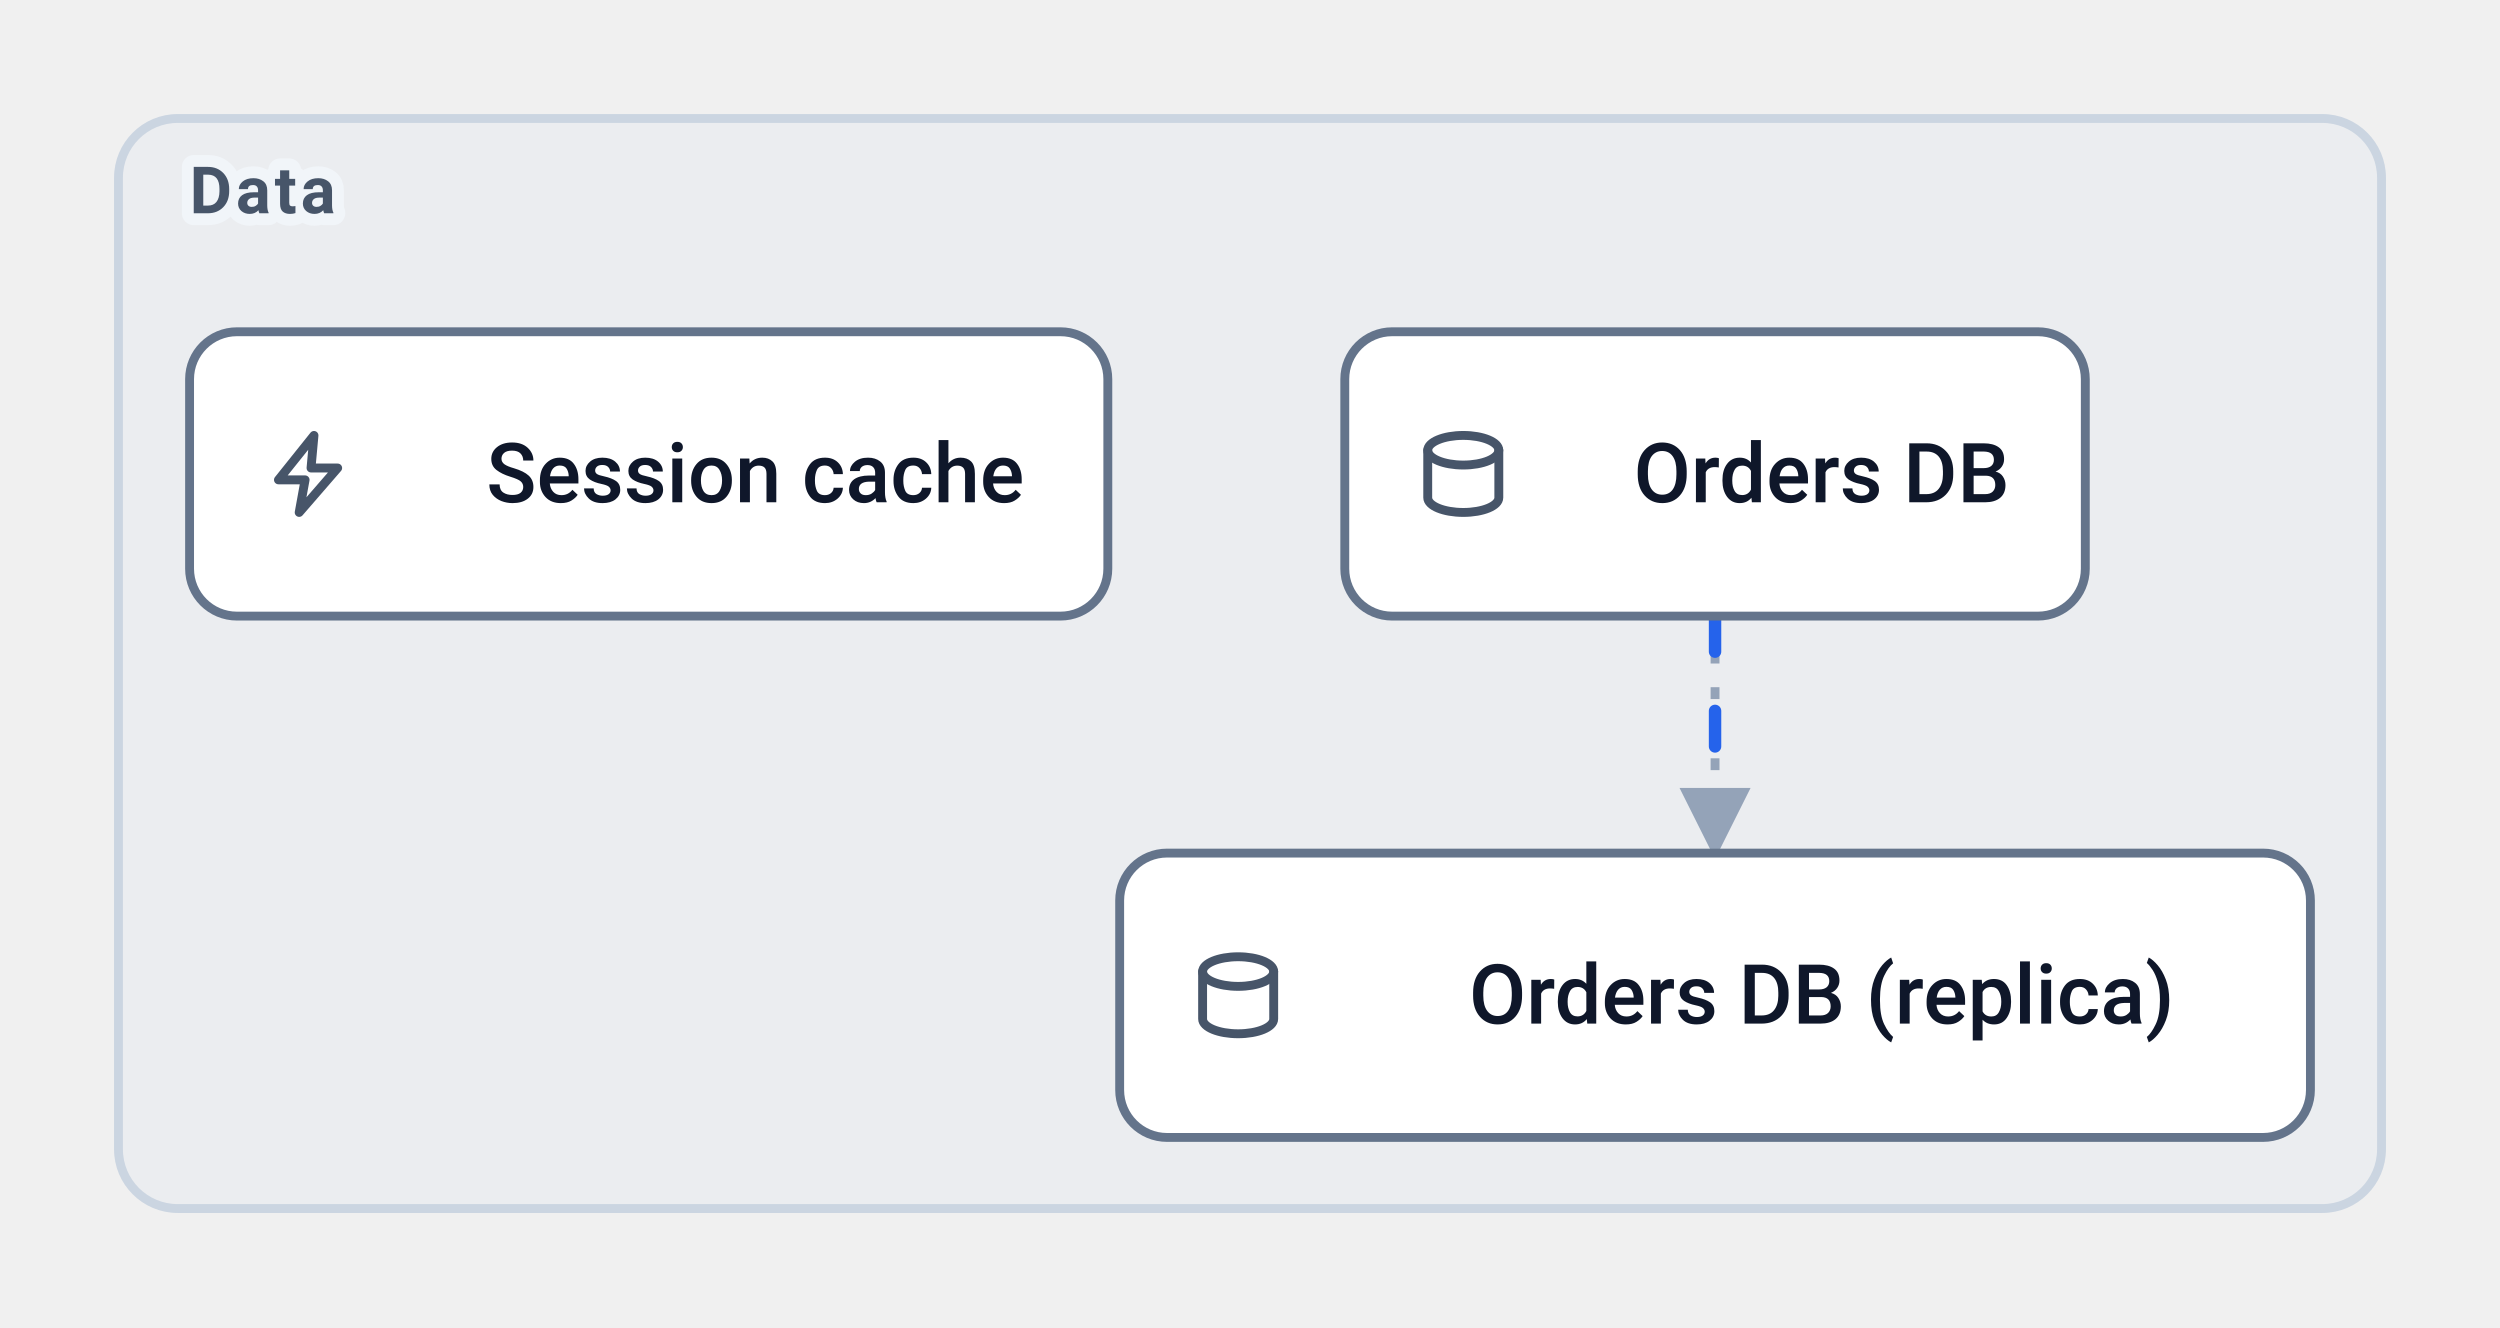
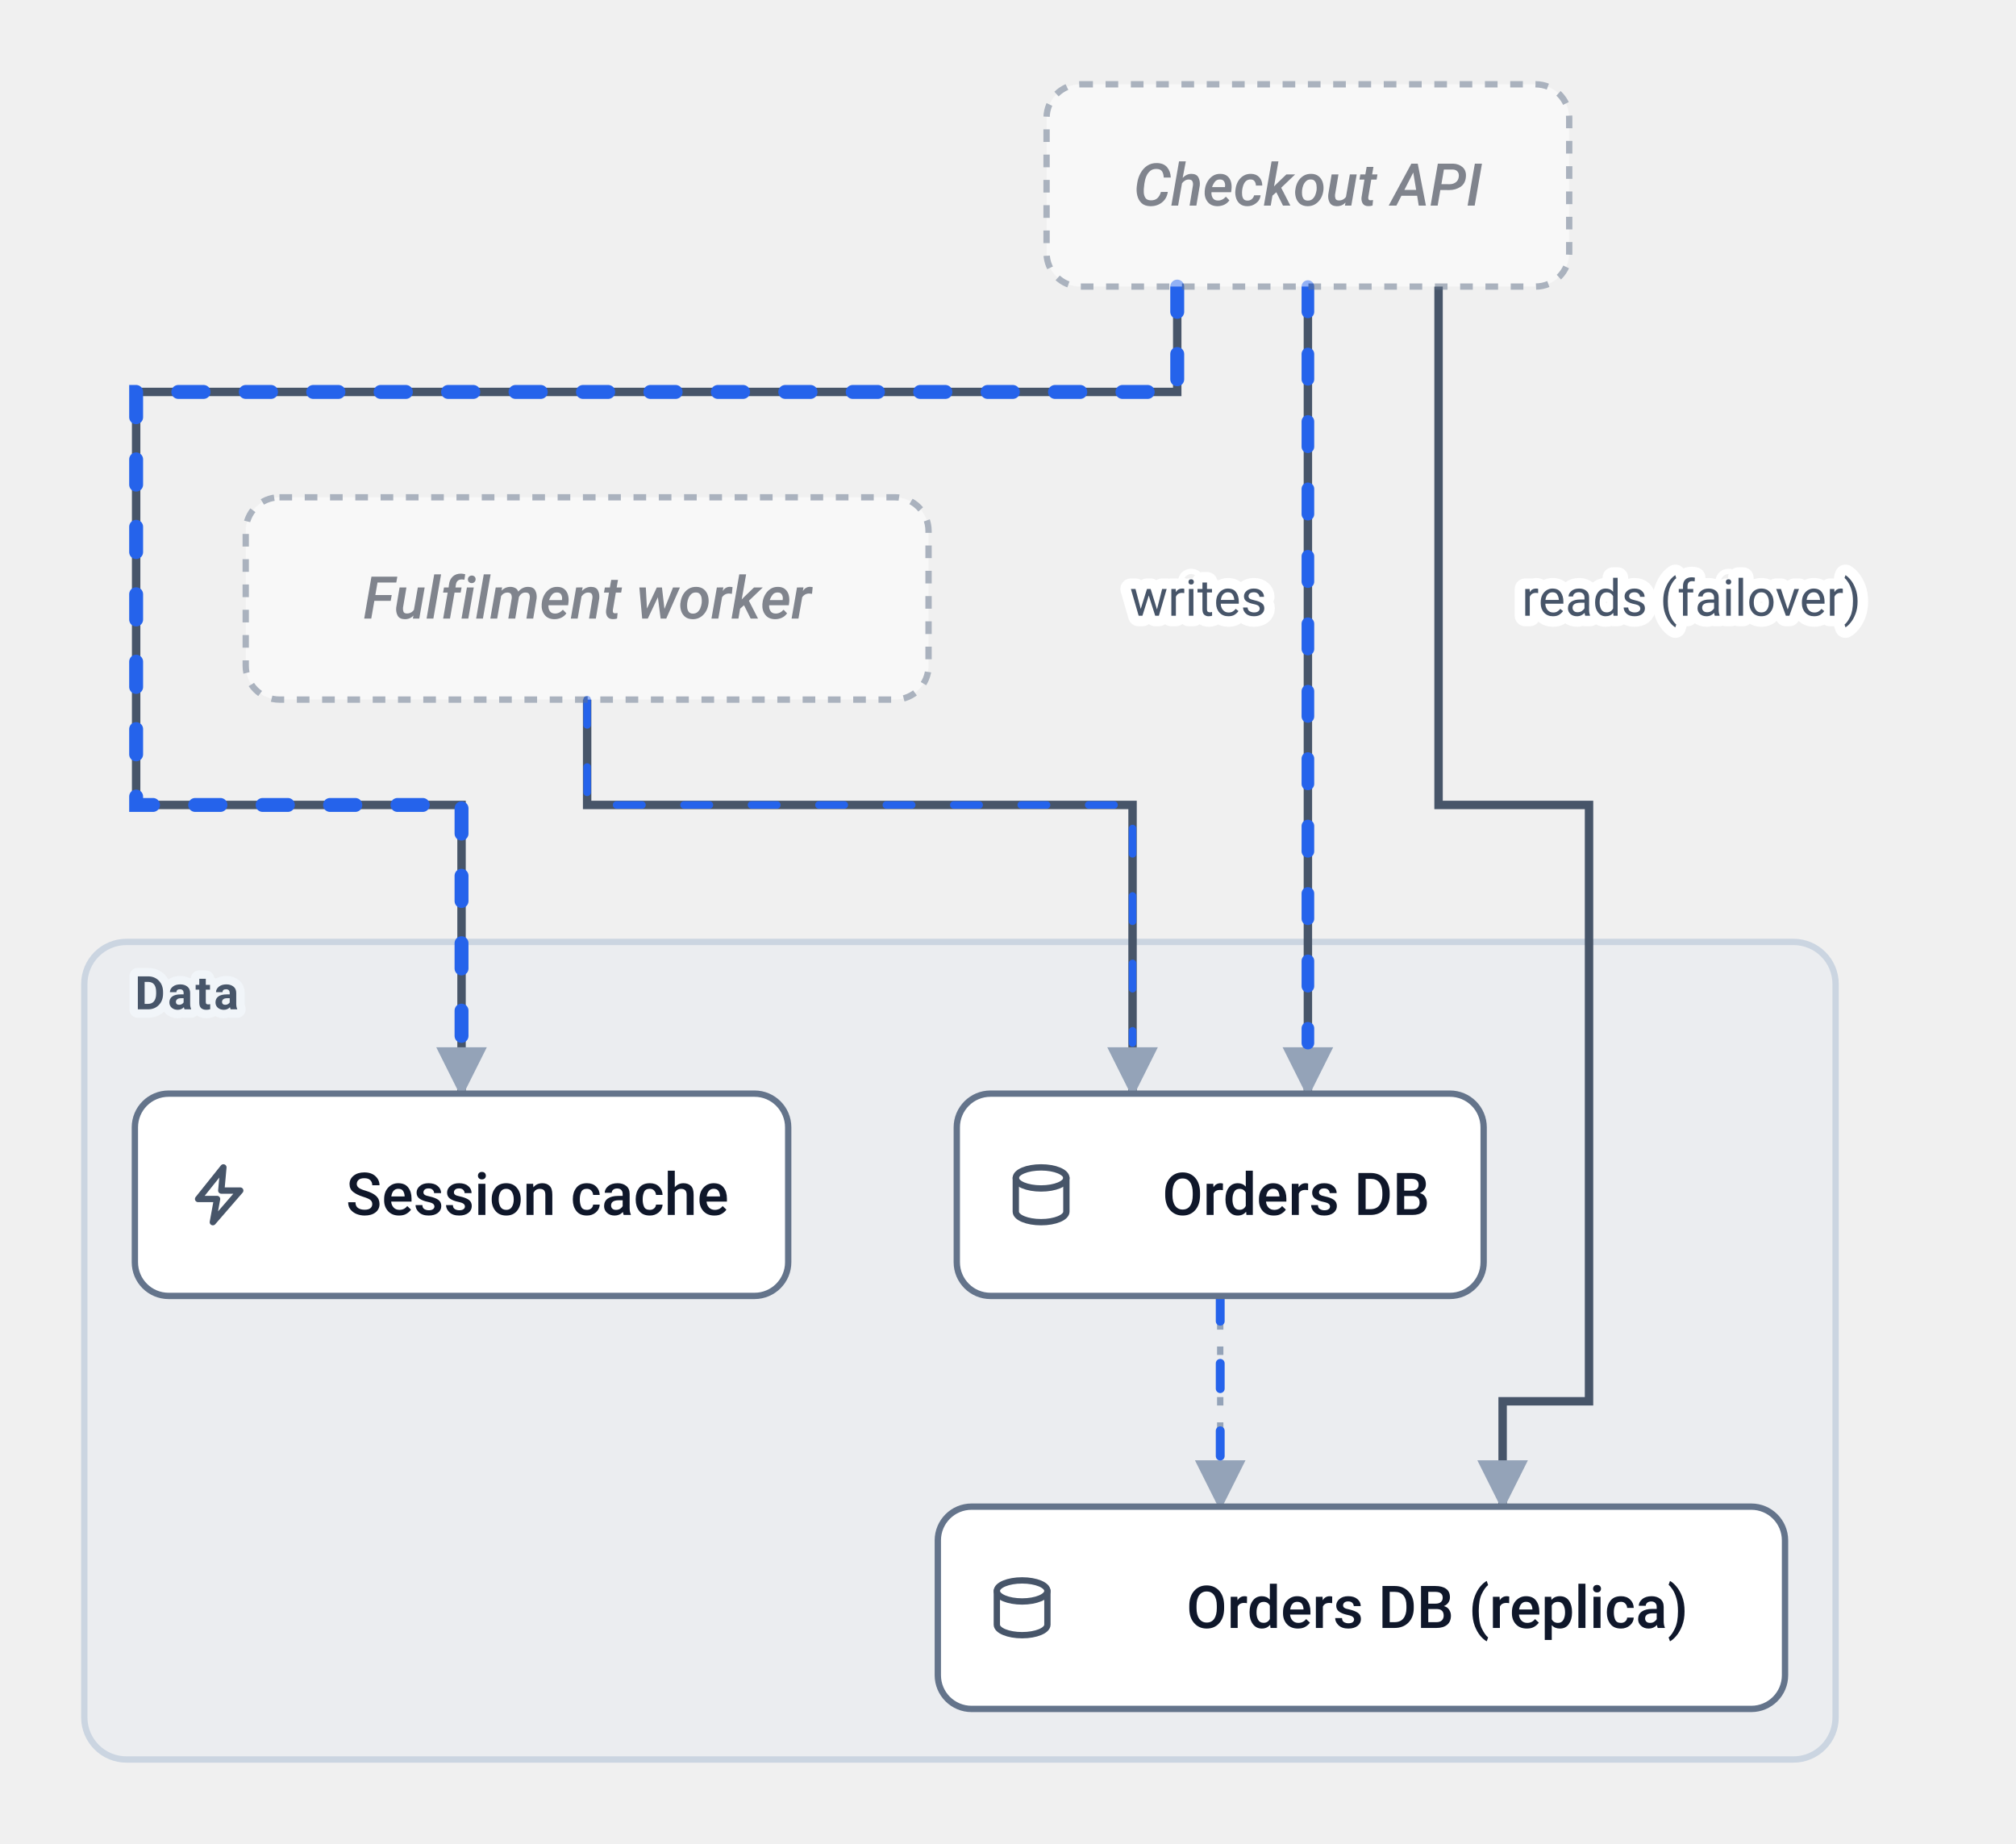
- <svg xmlns="http://www.w3.org/2000/svg" viewBox="0 0 422 224" width="422" height="224" data-orrery="1">
+ <svg xmlns="http://www.w3.org/2000/svg" viewBox="0 0 478.3 437.5" width="478.3" height="437.5" data-orrery="1">
  <style>.group-box{fill:#e2e8f0;fill-opacity:.35;stroke:#cbd5e1;stroke-width:1.5}
- .group-region .group-box{stroke-dasharray:8 6}
- .group-zone .group-box{stroke-dasharray:3 5}
- .group-cluster .group-box{stroke:#94a3b8}
- .group-boundary .group-box{stroke:#dc2626;stroke-dasharray:6 6;fill:none}
.group-label{font:600 11px system-ui,-apple-system,"Segoe UI",Roboto,sans-serif;fill:#475569;letter-spacing:.06em;text-transform:uppercase;paint-order:stroke;stroke:#f1f5f9;stroke-width:4px;stroke-linejoin:round}
.node-box{fill:#ffffff;stroke:#64748b;stroke-width:1.5}
- .node-external .node-box{stroke-dasharray:5 4;fill:#f8fafc}
- .node-state-failed .node-box{fill:#fef2f2;stroke:#dc2626;stroke-width:2;animation:orrery-pulse 1.2s linear infinite}
- .node-state-failed .node-label{fill:#991b1b}
- .node-state-degraded .node-box{fill:#fffbeb;stroke:#d97706;stroke-width:2}
- .node-state-degraded .node-label{fill:#92400e}
- .node-state-off{opacity:.45}
- .node-state-off .node-box{stroke-dasharray:4 4}
+ .node-label{font:500 14px system-ui,-apple-system,"Segoe UI",Roboto,sans-serif;fill:#0f172a;text-anchor:middle;dominant-baseline:central}
+ .node-tech{font:11px system-ui,-apple-system,"Segoe UI",Roboto,sans-serif;fill:#64748b;text-anchor:middle;dominant-baseline:central}
+ .replicas rect{fill:#ffffff;stroke:#94a3b8;stroke-width:1.5}
+ .badge{font:600 11px system-ui,-apple-system,"Segoe UI",Roboto,sans-serif;fill:#475569;text-anchor:end;dominant-baseline:central}
+ .node[data-ghost]{opacity:.5}.node[data-ghost] .node-box{stroke-dasharray:3 3}.node[data-ghost] .node-label{font-style:italic}
.glyph{fill:none;stroke:#475569;stroke-width:1.5;stroke-linejoin:round;stroke-linecap:round}
.glyph-text{font:600 13px system-ui,-apple-system,"Segoe UI",Roboto,sans-serif;fill:#475569;text-anchor:middle;dominant-baseline:central}
- .node-label{font:500 14px system-ui,-apple-system,"Segoe UI",Roboto,sans-serif;fill:#0f172a;text-anchor:middle;dominant-baseline:central}
.edge{fill:none;stroke:#94a3b8;stroke-width:1.5}
+ .edge.need{stroke:#475569;stroke-width:2}
.edge-async{stroke-dasharray:6 5}
.edge-replication{stroke-dasharray:2 4}
.edge-dataflow{stroke-width:3}
.flow{fill:none;stroke:#2563eb;stroke-linecap:round;stroke-dasharray:6 10;animation:orrery-flow 1s linear infinite}
.edge-label{font:12px system-ui,-apple-system,"Segoe UI",Roboto,sans-serif;fill:#475569;text-anchor:middle;dominant-baseline:central;paint-order:stroke;stroke:#ffffff;stroke-width:5px;stroke-linejoin:round}
+ .legend text{font:12px system-ui,-apple-system,"Segoe UI",Roboto,sans-serif;fill:#475569;dominant-baseline:central}.legend .legend-name{font-weight:600;fill:#0f172a}
@keyframes orrery-flow{to{stroke-dashoffset:-16}}
- @keyframes orrery-pulse{0%{stroke-opacity:1}50%{stroke-opacity:0.4}100%{stroke-opacity:1}}</style>
+ @keyframes orrery-pulse{0%{stroke-opacity:1}50%{stroke-opacity:0.4}100%{stroke-opacity:1}}
+ .st-degraded .node-box{stroke:#d97706;stroke-width:2;fill:#fffbeb}
+ .st-degraded .group-box{stroke:#d97706;stroke-width:2;fill:#fffbeb}
+ .st-degraded .node-label{fill:#92400e}
+ .st-degraded .group-label{fill:#92400e}
+ .st-failed .node-box{stroke:#dc2626;stroke-width:2;fill:#fef2f2;animation:orrery-pulse 1.2s linear infinite}
+ .st-failed .group-box{stroke:#dc2626;stroke-width:2;fill:#fef2f2;animation:orrery-pulse 1.2s linear infinite}
+ .st-failed .node-label{fill:#991b1b}
+ .st-failed .group-label{fill:#991b1b}
+ .st-off .node-box{stroke-dasharray:4 4}
+ .st-off .group-box{stroke-dasharray:4 4}
+ .st-off{opacity:0.45}
+ .kind-external .node-box{stroke-dasharray:5 4;fill:#f8fafc}
+ .gk-region .group-box{stroke-dasharray:8 6}
+ .gk-zone .group-box{stroke-dasharray:3 5}
+ .gk-cluster .group-box{stroke:#94a3b8}
+ .gk-boundary .group-box{stroke:#dc2626;fill-opacity:0;stroke-dasharray:8 6}</style>
  <defs>
    <marker id="arrow" viewBox="0 0 12 12" refX="11" refY="6" markerWidth="12" markerHeight="12" markerUnits="userSpaceOnUse" orient="auto">
      <path d="M0 0L12 6L0 12z" fill="#94a3b8" />
    </marker>
+     <marker id="arrow-start" viewBox="0 0 12 12" refX="1" refY="6" markerWidth="12" markerHeight="12" markerUnits="userSpaceOnUse" orient="auto">
+       <path d="M12 0L0 6L12 12z" fill="#94a3b8" />
+     </marker>
  </defs>
  <g class="scene">
-     <g class="view" data-view="data" data-title="Data tier" data-size="422 224">
+     <g class="view" data-view="data" data-title="Data tier" data-size="478.3 437.5">
      <g class="groups">
-         <g class="group group-tier" data-group="data" data-bbox="20 20 382 184">
-           <rect class="group-box" x="20" y="20" width="382" height="184" rx="10" />
-           <text class="group-label" x="32" y="36">Data</text>
+         <g class="group gk-tier st-on" data-group="data" data-bbox="20 223.5 415.5 194" data-state="on">
+           <rect class="group-box" x="20" y="223.5" width="415.5" height="194" rx="10" />
+           <text class="group-label" x="32" y="239.5">Data</text>
        </g>
      </g>
      <g class="edges">
-         <path class="edge edge-replication" data-edge="db-&gt;replica" data-kind="replication" d="M289.5 104 L289.5 144" marker-end="url(#arrow)" />
-         <path class="flow" data-flow="db-&gt;replica" data-load="0.2" d="M289.5 104 L289.5 132" style="stroke-width:2.1;animation-duration:2.5s" />
+         <path class="edge edge-sync need" data-edge="api-&gt;cache" data-kind="sync" d="M279.3 68 L279.3 93 L32.3 93 L32.3 191 L109.5 191 L109.5 259.5" marker-end="url(#arrow)" />
+         <path class="flow" data-flow="api-&gt;cache" data-load="0.6" d="M279.3 68 L279.3 93 L32.3 93 L32.3 191 L109.5 191 L109.5 247.5" style="stroke-width:3.3;animation-duration:1.5s" />
+         <path class="edge edge-sync need" data-edge="api-&gt;db" data-kind="sync" d="M310.3 68 L310.3 259.5" marker-end="url(#arrow)" />
+         <path class="flow" data-flow="api-&gt;db" data-load="0.5" d="M310.3 68 L310.3 247.5" style="stroke-width:3;animation-duration:1.8s" />
+         <text class="edge-label" x="284.3" y="142">writes</text>
+         <path class="edge edge-sync need" data-edge="api-reads" data-kind="sync" d="M341.3 68 L341.3 191 L377 191 L377 332.5 L356.5 332.5 L356.5 357.5" marker-end="url(#arrow)" />
+         <path class="flow" data-flow="api-reads" data-load="0" d="M341.3 68 L341.3 191 L377 191 L377 332.5 L356.5 332.5 L356.5 345.5" style="stroke-width:1.5;animation:none;opacity:0" />
+         <text class="edge-label" x="401.3" y="142">reads (failover)</text>
+         <path class="edge edge-replication" data-edge="db-&gt;replica" data-kind="replication" d="M289.5 307.5 L289.5 357.5" marker-end="url(#arrow)" />
+         <path class="flow" data-flow="db-&gt;replica" data-load="0.2" d="M289.5 307.5 L289.5 345.5" style="stroke-width:2.1;animation-duration:2.5s" />
+         <path class="edge edge-sync need" data-edge="worker-&gt;db" data-kind="sync" d="M139.3 166 L139.3 191 L268.7 191 L268.7 259.5" marker-end="url(#arrow)" />
+         <path class="flow" data-flow="worker-&gt;db" data-load="0.1" d="M139.3 166 L139.3 191 L268.7 191 L268.7 247.5" style="stroke-width:1.8;animation-duration:2.8s" />
      </g>
      <g class="nodes">
-         <g class="node node-cache" data-node="cache" data-kind="cache" data-state="on" data-bbox="32 56 155 48" transform="translate(32 56)">
+         <g class="node kind-cache st-on" data-node="cache" data-kind="cache" data-state="on" data-bbox="32 259.5 155 48" transform="translate(32 259.5)">
          <rect class="node-box" width="155" height="48" rx="8" />
          <g class="glyph" transform="translate(12 16)">
            <path d="M9 1.5L3 9h4.5l-1 5.5L13 7H8.5z" />
          </g>
          <text class="node-label" x="95.5" y="24">Session cache</text>
        </g>
-         <g class="node node-database" data-node="db" data-kind="database" data-state="on" data-bbox="227 56 125 48" transform="translate(227 56)">
+         <g class="node kind-database st-on" data-node="db" data-kind="database" data-state="on" data-bbox="227 259.5 125 48" transform="translate(227 259.5)">
          <rect class="node-box" width="125" height="48" rx="8" />
          <g class="glyph" transform="translate(12 16)">
            <ellipse cx="8" cy="4" rx="6" ry="2.5" />
            <path d="M2 4v8c0 1.4 2.7 2.5 6 2.5s6-1.1 6-2.5V4" />
          </g>
          <text class="node-label" x="80.5" y="24">Orders DB</text>
        </g>
-         <g class="node node-database" data-node="replica" data-kind="database" data-state="on" data-bbox="189 144 201 48" transform="translate(189 144)">
+         <g class="node kind-database st-on" data-node="replica" data-kind="database" data-state="on" data-bbox="222.5 357.5 201 48" transform="translate(222.5 357.5)">
          <rect class="node-box" width="201" height="48" rx="8" />
          <g class="glyph" transform="translate(12 16)">
            <ellipse cx="8" cy="4" rx="6" ry="2.5" />
            <path d="M2 4v8c0 1.4 2.7 2.5 6 2.5s6-1.1 6-2.5V4" />
          </g>
          <text class="node-label" x="118.5" y="24">Orders DB (replica)</text>
+         </g>
+         <g class="node kind-service st-on" data-node="api" data-kind="service" data-state="on" data-ghost="1" data-bbox="248.3 20 124 48" transform="translate(248.3 20)">
+           <rect class="node-box" width="124" height="48" rx="8" />
+           <text class="node-label" x="62" y="24">Checkout API</text>
+         </g>
+         <g class="node kind-service st-on" data-node="worker" data-kind="service" data-state="on" data-ghost="1" data-bbox="58.3 118 162 48" transform="translate(58.3 118)">
+           <rect class="node-box" width="162" height="48" rx="8" />
+           <text class="node-label" x="81" y="24">Fulfilment worker</text>
        </g>
      </g>
    </g>
    <g class="view" data-view="overview" data-title="Checkout service" data-size="2351.5 359" style="display:none">
      <g class="groups">
-         <g class="group group-tier" data-group="edge" data-bbox="258.5 156.4 104 96">
+         <g class="group gk-tier st-on" data-group="edge" data-bbox="258.5 156.4 104 96" data-state="on">
          <rect class="group-box" x="258.5" y="156.4" width="104" height="96" rx="10" />
          <text class="group-label" x="270.5" y="172.4">Edge</text>
        </g>
-         <g class="group group-region" data-group="region" data-bbox="417.5 20 1624.5 308">
+         <g class="group gk-region st-on" data-group="region" data-bbox="417.5 20 1624.5 308" data-state="on">
          <rect class="group-box" x="417.5" y="20" width="1624.5" height="308" rx="10" />
          <text class="group-label" x="429.5" y="36">us-east-1</text>
        </g>
-         <g class="group group-tier" data-group="app" data-bbox="437 78 328 196">
+         <g class="group gk-tier st-on" data-group="app" data-bbox="437 78 328 196" data-state="on">
          <rect class="group-box" x="437" y="78" width="328" height="196" rx="10" />
          <text class="group-label" x="449" y="94">Application</text>
        </g>
-         <g class="group group-tier" data-group="data" data-bbox="1600 73 430 210">
+         <g class="group gk-tier st-on" data-group="data" data-bbox="1600 73 430 210" data-state="on">
          <rect class="group-box" x="1600" y="73" width="430" height="210" rx="10" />
          <text class="group-label" x="1612" y="89">Data</text>
        </g>
-         <g class="group group-tier" data-group="async" data-bbox="994 82 541 122">
+         <g class="group gk-tier st-on" data-group="async" data-bbox="994 82 541 122" data-state="on">
          <rect class="group-box" x="994" y="82" width="541" height="122" rx="10" />
          <text class="group-label" x="1006" y="98">Async</text>
        </g>
      </g>
      <g class="edges">
        <path class="edge edge-sync" data-edge="browser-&gt;cdn" data-kind="sync" d="M130 216.4 L270.5 216.4" marker-end="url(#arrow)" />
        <path class="flow" data-flow="browser-&gt;cdn" data-load="0.9" d="M130 216.4 L258.5 216.4" style="stroke-width:4.2;animation-duration:0.8s" />
        <text class="edge-label" x="190.5" y="227.4">HTTPS</text>
-         <path class="edge edge-sync" data-edge="cdn-&gt;api" data-kind="sync" d="M350.5 216.4 L449 216.4" marker-end="url(#arrow)" />
+         <path class="edge edge-sync need" data-edge="cdn-&gt;api" data-kind="sync" d="M350.5 216.4 L449 216.4" marker-end="url(#arrow)" />
        <path class="flow" data-flow="cdn-&gt;api" data-load="0.8" d="M350.5 216.4 L437 216.4" style="stroke-width:3.9;animation-duration:1s" />
        <path class="edge edge-sync" data-edge="api-&gt;pricing" data-kind="sync" d="M573 206.1 L608 206.1 L608 164 L643 164" marker-end="url(#arrow)" />
        <path class="flow" data-flow="api-&gt;pricing" data-load="0.6" d="M573 206.1 L608 206.1 L608 164 L631 164" style="stroke-width:3.3;animation-duration:1.5s" />
-         <path class="edge edge-sync" data-edge="api-&gt;cache" data-kind="sync" d="M573 199.3 L598 199.3 L598 114 L797.5 114 L797.5 56 L1567.5 56 L1567.5 133 L1612 133" marker-end="url(#arrow)" />
+         <path class="edge edge-sync need" data-edge="api-&gt;cache" data-kind="sync" d="M573 199.3 L598 199.3 L598 114 L797.5 114 L797.5 56 L1567.5 56 L1567.5 133 L1612 133" marker-end="url(#arrow)" />
        <path class="flow" data-flow="api-&gt;cache" data-load="0.6" d="M573 199.3 L598 199.3 L598 114 L797.5 114 L797.5 56 L1567.5 56 L1567.5 133 L1600 133" style="stroke-width:3.3;animation-duration:1.5s" />
-         <path class="edge edge-sync" data-edge="api-&gt;db" data-kind="sync" d="M573 219.9 L618 219.9 L618 229 L1622 229" marker-end="url(#arrow)" />
+         <path class="edge edge-sync need" data-edge="api-&gt;db" data-kind="sync" d="M573 219.9 L618 219.9 L618 229 L1622 229" marker-end="url(#arrow)" />
        <path class="flow" data-flow="api-&gt;db" data-load="0.5" d="M573 219.9 L618 219.9 L618 229 L1610 229" style="stroke-width:3;animation-duration:1.8s" />
        <text class="edge-label" x="889.5" y="218">writes</text>
-         <path class="edge edge-sync" data-edge="api-reads" data-kind="sync" d="M573 226.7 L608 226.7 L608 245 L807.5 245 L807.5 270 L1792 270 L1792 237 L1817 237" marker-end="url(#arrow)" />
+         <path class="edge edge-sync need" data-edge="api-reads" data-kind="sync" d="M573 226.7 L608 226.7 L608 245 L807.5 245 L807.5 270 L1792 270 L1792 237 L1817 237" marker-end="url(#arrow)" />
        <path class="flow" data-flow="api-reads" data-load="0" d="M573 226.7 L608 226.7 L608 245 L807.5 245 L807.5 270 L1792 270 L1792 237 L1805 237" style="stroke-width:1.5;animation:none;opacity:0" />
        <text class="edge-label" x="889.5" y="281">reads (failover)</text>
        <path class="edge edge-replication" data-edge="db-&gt;replica" data-kind="replication" d="M1747 221 L1817 221" marker-end="url(#arrow)" />
        <path class="flow" data-flow="db-&gt;replica" data-load="0.2" d="M1747 221 L1805 221" style="stroke-width:2.1;animation-duration:2.5s" />
-         <path class="edge edge-sync" data-edge="api-&gt;psp" data-kind="sync" d="M573 233.6 L598 233.6 L598 261 L797.5 261 L797.5 315 L2177.5 315" marker-end="url(#arrow)" />
+         <path class="edge edge-sync need" data-edge="api-&gt;psp" data-kind="sync" d="M573 233.6 L598 233.6 L598 261 L797.5 261 L797.5 315 L2177.5 315" marker-end="url(#arrow)" />
        <path class="flow" data-flow="api-&gt;psp" data-load="0.3" d="M573 233.6 L598 233.6 L598 261 L797.5 261 L797.5 315 L2165.5 315" style="stroke-width:2.4;animation-duration:2.3s" />
        <text class="edge-label" x="2113.5" y="326">charge</text>
        <path class="edge edge-async" data-edge="api-&gt;queue" data-kind="async" d="M573 213 L797.5 213 L797.5 150 L1006 150" marker-end="url(#arrow)" />
        <path class="flow" data-flow="api-&gt;queue" data-load="0.4" d="M573 213 L797.5 213 L797.5 150 L994 150" style="stroke-width:2.7;animation-duration:2s" />
        <text class="edge-label" x="889.5" y="161">order.placed</text>
        <path class="edge edge-async" data-edge="queue-&gt;worker" data-kind="async" d="M1154 150 L1194 150" marker-end="url(#arrow)" />
        <path class="flow" data-flow="queue-&gt;worker" data-load="0.4" d="M1154 150 L1182 150" style="stroke-width:2.7;animation-duration:2s" />
        <path class="edge edge-dataflow" data-edge="worker-&gt;s3" data-kind="dataflow" d="M1356 142 L1406 142" marker-end="url(#arrow)" />
        <path class="flow" data-flow="worker-&gt;s3" data-load="0.2" d="M1356 142 L1394 142" style="stroke-width:2.1;animation-duration:2.5s" />
-         <path class="edge edge-sync" data-edge="worker-&gt;db" data-kind="sync" d="M1356 158 L1381 158 L1381 191 L1567.5 191 L1567.5 213 L1622 213" marker-end="url(#arrow)" />
+         <path class="edge edge-sync need" data-edge="worker-&gt;db" data-kind="sync" d="M1356 158 L1381 158 L1381 191 L1567.5 191 L1567.5 213 L1622 213" marker-end="url(#arrow)" />
        <path class="flow" data-flow="worker-&gt;db" data-load="0.1" d="M1356 158 L1381 158 L1381 191 L1567.5 191 L1567.5 213 L1610 213" style="stroke-width:1.8;animation-duration:2.8s" />
      </g>
      <g class="nodes">
-         <g class="node node-client" data-node="browser" data-kind="client" data-state="on" data-bbox="20 192.4 110 48" transform="translate(20 192.4)">
+         <g class="node kind-client st-on" data-node="browser" data-kind="client" data-state="on" data-bbox="20 192.4 110 48" transform="translate(20 192.4)">
          <rect class="node-box" width="110" height="48" rx="8" />
          <g class="glyph" transform="translate(12 16)">
            <rect x="1.5" y="2.5" width="13" height="9" rx="1" />
            <path d="M5 14.5h6M8 11.5v3" />
          </g>
          <text class="node-label" x="73" y="24">Browser</text>
        </g>
-         <g class="node node-gateway" data-node="cdn" data-kind="gateway" data-state="on" data-bbox="270.5 192.4 80 48" transform="translate(270.5 192.4)">
+         <g class="node kind-gateway st-on" data-node="cdn" data-kind="gateway" data-state="on" data-bbox="270.5 192.4 80 48" transform="translate(270.5 192.4)">
          <rect class="node-box" width="80" height="48" rx="8" />
          <g class="glyph" transform="translate(12 16)">
            <path d="M8 1.5l6.5 6.5L8 14.5 1.5 8z" />
          </g>
          <text class="node-label" x="58" y="24">CDN</text>
        </g>
-         <g class="node node-service" data-node="api" data-kind="service" data-state="on" data-bbox="449 192.4 124 48" transform="translate(449 192.4)">
+         <g class="node kind-service st-on" data-node="api" data-kind="service" data-state="on" data-bbox="449 192.4 124 48" transform="translate(449 192.4)">
          <rect class="node-box" width="124" height="48" rx="8" />
          <text class="node-label" x="62" y="24">Checkout API</text>
        </g>
-         <g class="node node-function" data-node="pricing" data-kind="function" data-state="on" data-bbox="643 140 110 48" transform="translate(643 140)">
+         <g class="node kind-function st-on" data-node="pricing" data-kind="function" data-state="on" data-bbox="643 140 110 48" transform="translate(643 140)">
          <rect class="node-box" width="110" height="48" rx="8" />
          <g class="glyph" transform="translate(12 16)">
            <text class="glyph-text" x="8" y="8.5">λ</text>
          </g>
          <text class="node-label" x="73" y="24">Pricing</text>
        </g>
-         <g class="node node-cache" data-node="cache" data-kind="cache" data-state="on" data-bbox="1612 109 155 48" transform="translate(1612 109)">
+         <g class="node kind-cache st-on" data-node="cache" data-kind="cache" data-state="on" data-bbox="1612 109 155 48" transform="translate(1612 109)">
          <rect class="node-box" width="155" height="48" rx="8" />
          <g class="glyph" transform="translate(12 16)">
            <path d="M9 1.5L3 9h4.5l-1 5.5L13 7H8.5z" />
          </g>
          <text class="node-label" x="95.5" y="24">Session cache</text>
        </g>
-         <g class="node node-database" data-node="db" data-kind="database" data-state="on" data-bbox="1622 197 125 48" transform="translate(1622 197)">
+         <g class="node kind-database st-on" data-node="db" data-kind="database" data-state="on" data-bbox="1622 197 125 48" transform="translate(1622 197)">
          <rect class="node-box" width="125" height="48" rx="8" />
          <g class="glyph" transform="translate(12 16)">
            <ellipse cx="8" cy="4" rx="6" ry="2.5" />
            <path d="M2 4v8c0 1.4 2.7 2.5 6 2.5s6-1.1 6-2.5V4" />
          </g>
          <text class="node-label" x="80.5" y="24">Orders DB</text>
        </g>
-         <g class="node node-database" data-node="replica" data-kind="database" data-state="on" data-bbox="1817 205 201 48" transform="translate(1817 205)">
+         <g class="node kind-database st-on" data-node="replica" data-kind="database" data-state="on" data-bbox="1817 205 201 48" transform="translate(1817 205)">
          <rect class="node-box" width="201" height="48" rx="8" />
          <g class="glyph" transform="translate(12 16)">
            <ellipse cx="8" cy="4" rx="6" ry="2.5" />
            <path d="M2 4v8c0 1.4 2.7 2.5 6 2.5s6-1.1 6-2.5V4" />
          </g>
          <text class="node-label" x="118.5" y="24">Orders DB (replica)</text>
        </g>
-         <g class="node node-queue" data-node="queue" data-kind="queue" data-state="on" data-bbox="1006 126 148 48" transform="translate(1006 126)">
+         <g class="node kind-queue st-on" data-node="queue" data-kind="queue" data-state="on" data-bbox="1006 126 148 48" transform="translate(1006 126)">
          <rect class="node-box" width="148" height="48" rx="8" />
          <g class="glyph" transform="translate(12 16)">
            <rect x="1.5" y="5" width="3.5" height="6" rx=".5" />
            <rect x="6.25" y="5" width="3.5" height="6" rx=".5" />
            <rect x="11" y="5" width="3.5" height="6" rx=".5" />
          </g>
          <text class="node-label" x="92" y="24">Order events</text>
        </g>
-         <g class="node node-service" data-node="worker" data-kind="service" data-state="on" data-bbox="1194 126 162 48" transform="translate(1194 126)">
+         <g class="node kind-service st-on" data-node="worker" data-kind="service" data-state="on" data-bbox="1194 126 162 48" transform="translate(1194 126)">
          <rect class="node-box" width="162" height="48" rx="8" />
          <text class="node-label" x="81" y="24">Fulfilment worker</text>
        </g>
-         <g class="node node-storage" data-node="s3" data-kind="storage" data-state="on" data-bbox="1406 118 117 48" transform="translate(1406 118)">
+         <g class="node kind-storage st-on" data-node="s3" data-kind="storage" data-state="on" data-bbox="1406 118 117 48" transform="translate(1406 118)">
          <rect class="node-box" width="117" height="48" rx="8" />
          <g class="glyph" transform="translate(12 16)">
            <path d="M2 3.5h12l-1.5 10.5h-9z" />
            <path d="M2 3.5c0 1.2 2.7 2 6 2s6-.8 6-2" />
          </g>
          <text class="node-label" x="76.5" y="24">Receipts</text>
        </g>
-         <g class="node node-external" data-node="psp" data-kind="external" data-state="on" data-bbox="2177.5 291 154 48" transform="translate(2177.5 291)">
+         <g class="node kind-external st-on" data-node="psp" data-kind="external" data-state="on" data-bbox="2177.5 291 154 48" transform="translate(2177.5 291)">
          <rect class="node-box" width="154" height="48" rx="8" />
          <text class="node-label" x="77" y="24">Payment provider</text>
        </g>
      </g>
    </g>
-     <g class="view" data-view="region" data-title="us-east-1 only" data-size="1677 392" style="display:none">
+     <g class="view" data-view="region" data-title="us-east-1 only" data-size="2081.5 359" style="display:none">
      <g class="groups">
-         <g class="group group-region" data-group="region" data-bbox="20 20 1637 352">
-           <rect class="group-box" x="20" y="20" width="1637" height="352" rx="10" />
-           <text class="group-label" x="32" y="36">us-east-1</text>
-         </g>
-         <g class="group group-tier" data-group="app" data-bbox="32 56 338 170">
-           <rect class="group-box" x="32" y="56" width="338" height="170" rx="10" />
-           <text class="group-label" x="44" y="72">Application</text>
-         </g>
-         <g class="group group-tier" data-group="data" data-bbox="1215 150 430 210">
-           <rect class="group-box" x="1215" y="150" width="430" height="210" rx="10" />
-           <text class="group-label" x="1227" y="166">Data</text>
-         </g>
-         <g class="group group-tier" data-group="async" data-bbox="589 223 541 122">
-           <rect class="group-box" x="589" y="223" width="541" height="122" rx="10" />
-           <text class="group-label" x="601" y="239">Async</text>
+         <g class="group gk-region st-on" data-group="region" data-bbox="147.5 20 1624.5 308" data-state="on">
+           <rect class="group-box" x="147.5" y="20" width="1624.5" height="308" rx="10" />
+           <text class="group-label" x="159.5" y="36">us-east-1</text>
+         </g>
+         <g class="group gk-tier st-on" data-group="app" data-bbox="167 78 328 196" data-state="on">
+           <rect class="group-box" x="167" y="78" width="328" height="196" rx="10" />
+           <text class="group-label" x="179" y="94">Application</text>
+         </g>
+         <g class="group gk-tier st-on" data-group="data" data-bbox="1330 73 430 210" data-state="on">
+           <rect class="group-box" x="1330" y="73" width="430" height="210" rx="10" />
+           <text class="group-label" x="1342" y="89">Data</text>
+         </g>
+         <g class="group gk-tier st-on" data-group="async" data-bbox="724 82 541 122" data-state="on">
+           <rect class="group-box" x="724" y="82" width="541" height="122" rx="10" />
+           <text class="group-label" x="736" y="98">Async</text>
        </g>
      </g>
      <g class="edges">
-         <path class="edge edge-sync" data-edge="api-&gt;pricing" data-kind="sync" d="M168 116 L248 116" marker-end="url(#arrow)" />
-         <path class="flow" data-flow="api-&gt;pricing" data-load="0.6" d="M168 116 L236 116" style="stroke-width:3.3;animation-duration:1.5s" />
-         <path class="edge edge-sync" data-edge="api-&gt;cache" data-kind="sync" d="M168 132 L213 132 L213 181 L402.5 181 L402.5 171 L1172.5 171 L1172.5 236 L1227 236" marker-end="url(#arrow)" />
-         <path class="flow" data-flow="api-&gt;cache" data-load="0.6" d="M168 132 L213 132 L213 181 L402.5 181 L402.5 171 L1172.5 171 L1172.5 236 L1215 236" style="stroke-width:3.3;animation-duration:1.5s" />
-         <path class="edge edge-sync" data-edge="api-&gt;db" data-kind="sync" d="M168 140 L203 140 L203 197 L1162.5 197 L1162.5 316 L1237 316" marker-end="url(#arrow)" />
-         <path class="flow" data-flow="api-&gt;db" data-load="0.5" d="M168 140 L203 140 L203 197 L1162.5 197 L1162.5 316 L1225 316" style="stroke-width:3;animation-duration:1.8s" />
-         <text class="edge-label" x="484.5" y="208">writes</text>
-         <path class="edge edge-sync" data-edge="api-reads" data-kind="sync" d="M168 124 L223 124 L223 165 L402.5 165 L402.5 126 L1182.5 126 L1182.5 186 L1407 186 L1407 308 L1432 308" marker-end="url(#arrow)" />
-         <path class="flow" data-flow="api-reads" data-load="0" d="M168 124 L223 124 L223 165 L402.5 165 L402.5 126 L1182.5 126 L1182.5 186 L1407 186 L1407 308 L1420 308" style="stroke-width:1.5;animation:none;opacity:0" />
-         <text class="edge-label" x="484.5" y="137">reads (failover)</text>
-         <path class="edge edge-replication" data-edge="db-&gt;replica" data-kind="replication" d="M1362 324 L1432 324" marker-end="url(#arrow)" />
-         <path class="flow" data-flow="db-&gt;replica" data-load="0.2" d="M1362 324 L1420 324" style="stroke-width:2.1;animation-duration:2.5s" />
-         <path class="edge edge-async" data-edge="api-&gt;queue" data-kind="async" d="M168 148 L193 148 L193 213 L402.5 213 L402.5 291 L601 291" marker-end="url(#arrow)" />
-         <path class="flow" data-flow="api-&gt;queue" data-load="0.4" d="M168 148 L193 148 L193 213 L402.5 213 L402.5 291 L589 291" style="stroke-width:2.7;animation-duration:2s" />
-         <text class="edge-label" x="484.5" y="302">order.placed</text>
-         <path class="edge edge-async" data-edge="queue-&gt;worker" data-kind="async" d="M749 291 L789 291" marker-end="url(#arrow)" />
-         <path class="flow" data-flow="queue-&gt;worker" data-load="0.4" d="M749 291 L777 291" style="stroke-width:2.7;animation-duration:2s" />
-         <path class="edge edge-dataflow" data-edge="worker-&gt;s3" data-kind="dataflow" d="M951 283 L1001 283" marker-end="url(#arrow)" />
-         <path class="flow" data-flow="worker-&gt;s3" data-load="0.2" d="M951 283 L989 283" style="stroke-width:2.1;animation-duration:2.5s" />
-         <path class="edge edge-sync" data-edge="worker-&gt;db" data-kind="sync" d="M951 299 L976 299 L976 332 L1237 332" marker-end="url(#arrow)" />
-         <path class="flow" data-flow="worker-&gt;db" data-load="0.1" d="M951 299 L976 299 L976 332 L1225 332" style="stroke-width:1.8;animation-duration:2.8s" />
+         <path class="edge edge-sync need" data-edge="cdn-&gt;api" data-kind="sync" d="M100 216.4 L179 216.4" marker-end="url(#arrow)" />
+         <path class="flow" data-flow="cdn-&gt;api" data-load="0.8" d="M100 216.4 L167 216.4" style="stroke-width:3.9;animation-duration:1s" />
+         <path class="edge edge-sync" data-edge="api-&gt;pricing" data-kind="sync" d="M303 206.1 L338 206.1 L338 164 L373 164" marker-end="url(#arrow)" />
+         <path class="flow" data-flow="api-&gt;pricing" data-load="0.6" d="M303 206.1 L338 206.1 L338 164 L361 164" style="stroke-width:3.3;animation-duration:1.5s" />
+         <path class="edge edge-sync need" data-edge="api-&gt;cache" data-kind="sync" d="M303 199.3 L328 199.3 L328 114 L527.5 114 L527.5 56 L1297.5 56 L1297.5 133 L1342 133" marker-end="url(#arrow)" />
+         <path class="flow" data-flow="api-&gt;cache" data-load="0.6" d="M303 199.3 L328 199.3 L328 114 L527.5 114 L527.5 56 L1297.5 56 L1297.5 133 L1330 133" style="stroke-width:3.3;animation-duration:1.5s" />
+         <path class="edge edge-sync need" data-edge="api-&gt;db" data-kind="sync" d="M303 219.9 L348 219.9 L348 229 L1352 229" marker-end="url(#arrow)" />
+         <path class="flow" data-flow="api-&gt;db" data-load="0.5" d="M303 219.9 L348 219.9 L348 229 L1340 229" style="stroke-width:3;animation-duration:1.8s" />
+         <text class="edge-label" x="619.5" y="218">writes</text>
+         <path class="edge edge-sync need" data-edge="api-reads" data-kind="sync" d="M303 226.7 L338 226.7 L338 245 L537.5 245 L537.5 270 L1522 270 L1522 237 L1547 237" marker-end="url(#arrow)" />
+         <path class="flow" data-flow="api-reads" data-load="0" d="M303 226.7 L338 226.7 L338 245 L537.5 245 L537.5 270 L1522 270 L1522 237 L1535 237" style="stroke-width:1.5;animation:none;opacity:0" />
+         <text class="edge-label" x="619.5" y="281">reads (failover)</text>
+         <path class="edge edge-replication" data-edge="db-&gt;replica" data-kind="replication" d="M1477 221 L1547 221" marker-end="url(#arrow)" />
+         <path class="flow" data-flow="db-&gt;replica" data-load="0.2" d="M1477 221 L1535 221" style="stroke-width:2.1;animation-duration:2.5s" />
+         <path class="edge edge-sync need" data-edge="api-&gt;psp" data-kind="sync" d="M303 233.6 L328 233.6 L328 261 L527.5 261 L527.5 315 L1907.5 315" marker-end="url(#arrow)" />
+         <path class="flow" data-flow="api-&gt;psp" data-load="0.3" d="M303 233.6 L328 233.6 L328 261 L527.5 261 L527.5 315 L1895.5 315" style="stroke-width:2.4;animation-duration:2.3s" />
+         <text class="edge-label" x="1843.5" y="326">charge</text>
+         <path class="edge edge-async" data-edge="api-&gt;queue" data-kind="async" d="M303 213 L527.5 213 L527.5 150 L736 150" marker-end="url(#arrow)" />
+         <path class="flow" data-flow="api-&gt;queue" data-load="0.4" d="M303 213 L527.5 213 L527.5 150 L724 150" style="stroke-width:2.7;animation-duration:2s" />
+         <text class="edge-label" x="619.5" y="161">order.placed</text>
+         <path class="edge edge-async" data-edge="queue-&gt;worker" data-kind="async" d="M884 150 L924 150" marker-end="url(#arrow)" />
+         <path class="flow" data-flow="queue-&gt;worker" data-load="0.4" d="M884 150 L912 150" style="stroke-width:2.7;animation-duration:2s" />
+         <path class="edge edge-dataflow" data-edge="worker-&gt;s3" data-kind="dataflow" d="M1086 142 L1136 142" marker-end="url(#arrow)" />
+         <path class="flow" data-flow="worker-&gt;s3" data-load="0.2" d="M1086 142 L1124 142" style="stroke-width:2.1;animation-duration:2.5s" />
+         <path class="edge edge-sync need" data-edge="worker-&gt;db" data-kind="sync" d="M1086 158 L1111 158 L1111 191 L1297.5 191 L1297.5 213 L1352 213" marker-end="url(#arrow)" />
+         <path class="flow" data-flow="worker-&gt;db" data-load="0.1" d="M1086 158 L1111 158 L1111 191 L1297.5 191 L1297.5 213 L1340 213" style="stroke-width:1.8;animation-duration:2.8s" />
      </g>
      <g class="nodes">
-         <g class="node node-service" data-node="api" data-kind="service" data-state="on" data-bbox="44 108 124 48" transform="translate(44 108)">
+         <g class="node kind-service st-on" data-node="api" data-kind="service" data-state="on" data-bbox="179 192.4 124 48" transform="translate(179 192.4)">
          <rect class="node-box" width="124" height="48" rx="8" />
          <text class="node-label" x="62" y="24">Checkout API</text>
        </g>
-         <g class="node node-function" data-node="pricing" data-kind="function" data-state="on" data-bbox="248 92 110 48" transform="translate(248 92)">
+         <g class="node kind-function st-on" data-node="pricing" data-kind="function" data-state="on" data-bbox="373 140 110 48" transform="translate(373 140)">
          <rect class="node-box" width="110" height="48" rx="8" />
          <g class="glyph" transform="translate(12 16)">
            <text class="glyph-text" x="8" y="8.5">λ</text>
          </g>
          <text class="node-label" x="73" y="24">Pricing</text>
        </g>
-         <g class="node node-cache" data-node="cache" data-kind="cache" data-state="on" data-bbox="1227 212 155 48" transform="translate(1227 212)">
+         <g class="node kind-cache st-on" data-node="cache" data-kind="cache" data-state="on" data-bbox="1342 109 155 48" transform="translate(1342 109)">
          <rect class="node-box" width="155" height="48" rx="8" />
          <g class="glyph" transform="translate(12 16)">
            <path d="M9 1.5L3 9h4.5l-1 5.5L13 7H8.5z" />
          </g>
          <text class="node-label" x="95.5" y="24">Session cache</text>
        </g>
-         <g class="node node-database" data-node="db" data-kind="database" data-state="on" data-bbox="1237 300 125 48" transform="translate(1237 300)">
+         <g class="node kind-database st-on" data-node="db" data-kind="database" data-state="on" data-bbox="1352 197 125 48" transform="translate(1352 197)">
          <rect class="node-box" width="125" height="48" rx="8" />
          <g class="glyph" transform="translate(12 16)">
            <ellipse cx="8" cy="4" rx="6" ry="2.5" />
            <path d="M2 4v8c0 1.4 2.7 2.5 6 2.5s6-1.1 6-2.5V4" />
          </g>
          <text class="node-label" x="80.5" y="24">Orders DB</text>
        </g>
-         <g class="node node-database" data-node="replica" data-kind="database" data-state="on" data-bbox="1432 292 201 48" transform="translate(1432 292)">
+         <g class="node kind-database st-on" data-node="replica" data-kind="database" data-state="on" data-bbox="1547 205 201 48" transform="translate(1547 205)">
          <rect class="node-box" width="201" height="48" rx="8" />
          <g class="glyph" transform="translate(12 16)">
            <ellipse cx="8" cy="4" rx="6" ry="2.5" />
            <path d="M2 4v8c0 1.4 2.7 2.5 6 2.5s6-1.1 6-2.5V4" />
          </g>
          <text class="node-label" x="118.5" y="24">Orders DB (replica)</text>
        </g>
-         <g class="node node-queue" data-node="queue" data-kind="queue" data-state="on" data-bbox="601 267 148 48" transform="translate(601 267)">
+         <g class="node kind-queue st-on" data-node="queue" data-kind="queue" data-state="on" data-bbox="736 126 148 48" transform="translate(736 126)">
          <rect class="node-box" width="148" height="48" rx="8" />
          <g class="glyph" transform="translate(12 16)">
            <rect x="1.5" y="5" width="3.5" height="6" rx=".5" />
            <rect x="6.25" y="5" width="3.5" height="6" rx=".5" />
            <rect x="11" y="5" width="3.5" height="6" rx=".5" />
          </g>
          <text class="node-label" x="92" y="24">Order events</text>
        </g>
-         <g class="node node-service" data-node="worker" data-kind="service" data-state="on" data-bbox="789 267 162 48" transform="translate(789 267)">
+         <g class="node kind-service st-on" data-node="worker" data-kind="service" data-state="on" data-bbox="924 126 162 48" transform="translate(924 126)">
          <rect class="node-box" width="162" height="48" rx="8" />
          <text class="node-label" x="81" y="24">Fulfilment worker</text>
        </g>
-         <g class="node node-storage" data-node="s3" data-kind="storage" data-state="on" data-bbox="1001 259 117 48" transform="translate(1001 259)">
+         <g class="node kind-storage st-on" data-node="s3" data-kind="storage" data-state="on" data-bbox="1136 118 117 48" transform="translate(1136 118)">
          <rect class="node-box" width="117" height="48" rx="8" />
          <g class="glyph" transform="translate(12 16)">
            <path d="M2 3.5h12l-1.5 10.5h-9z" />
            <path d="M2 3.5c0 1.2 2.7 2 6 2s6-.8 6-2" />
          </g>
          <text class="node-label" x="76.5" y="24">Receipts</text>
+         </g>
+         <g class="node kind-gateway st-on" data-node="cdn" data-kind="gateway" data-state="on" data-ghost="1" data-bbox="20 192.4 80 48" transform="translate(20 192.4)">
+           <rect class="node-box" width="80" height="48" rx="8" />
+           <g class="glyph" transform="translate(12 16)">
+             <path d="M8 1.5l6.5 6.5L8 14.5 1.5 8z" />
+           </g>
+           <text class="node-label" x="58" y="24">CDN</text>
+         </g>
+         <g class="node kind-external st-on" data-node="psp" data-kind="external" data-state="on" data-ghost="1" data-bbox="1907.5 291 154 48" transform="translate(1907.5 291)">
+           <rect class="node-box" width="154" height="48" rx="8" />
+           <text class="node-label" x="77" y="24">Payment provider</text>
        </g>
      </g>
    </g>
  </g>
</svg>
